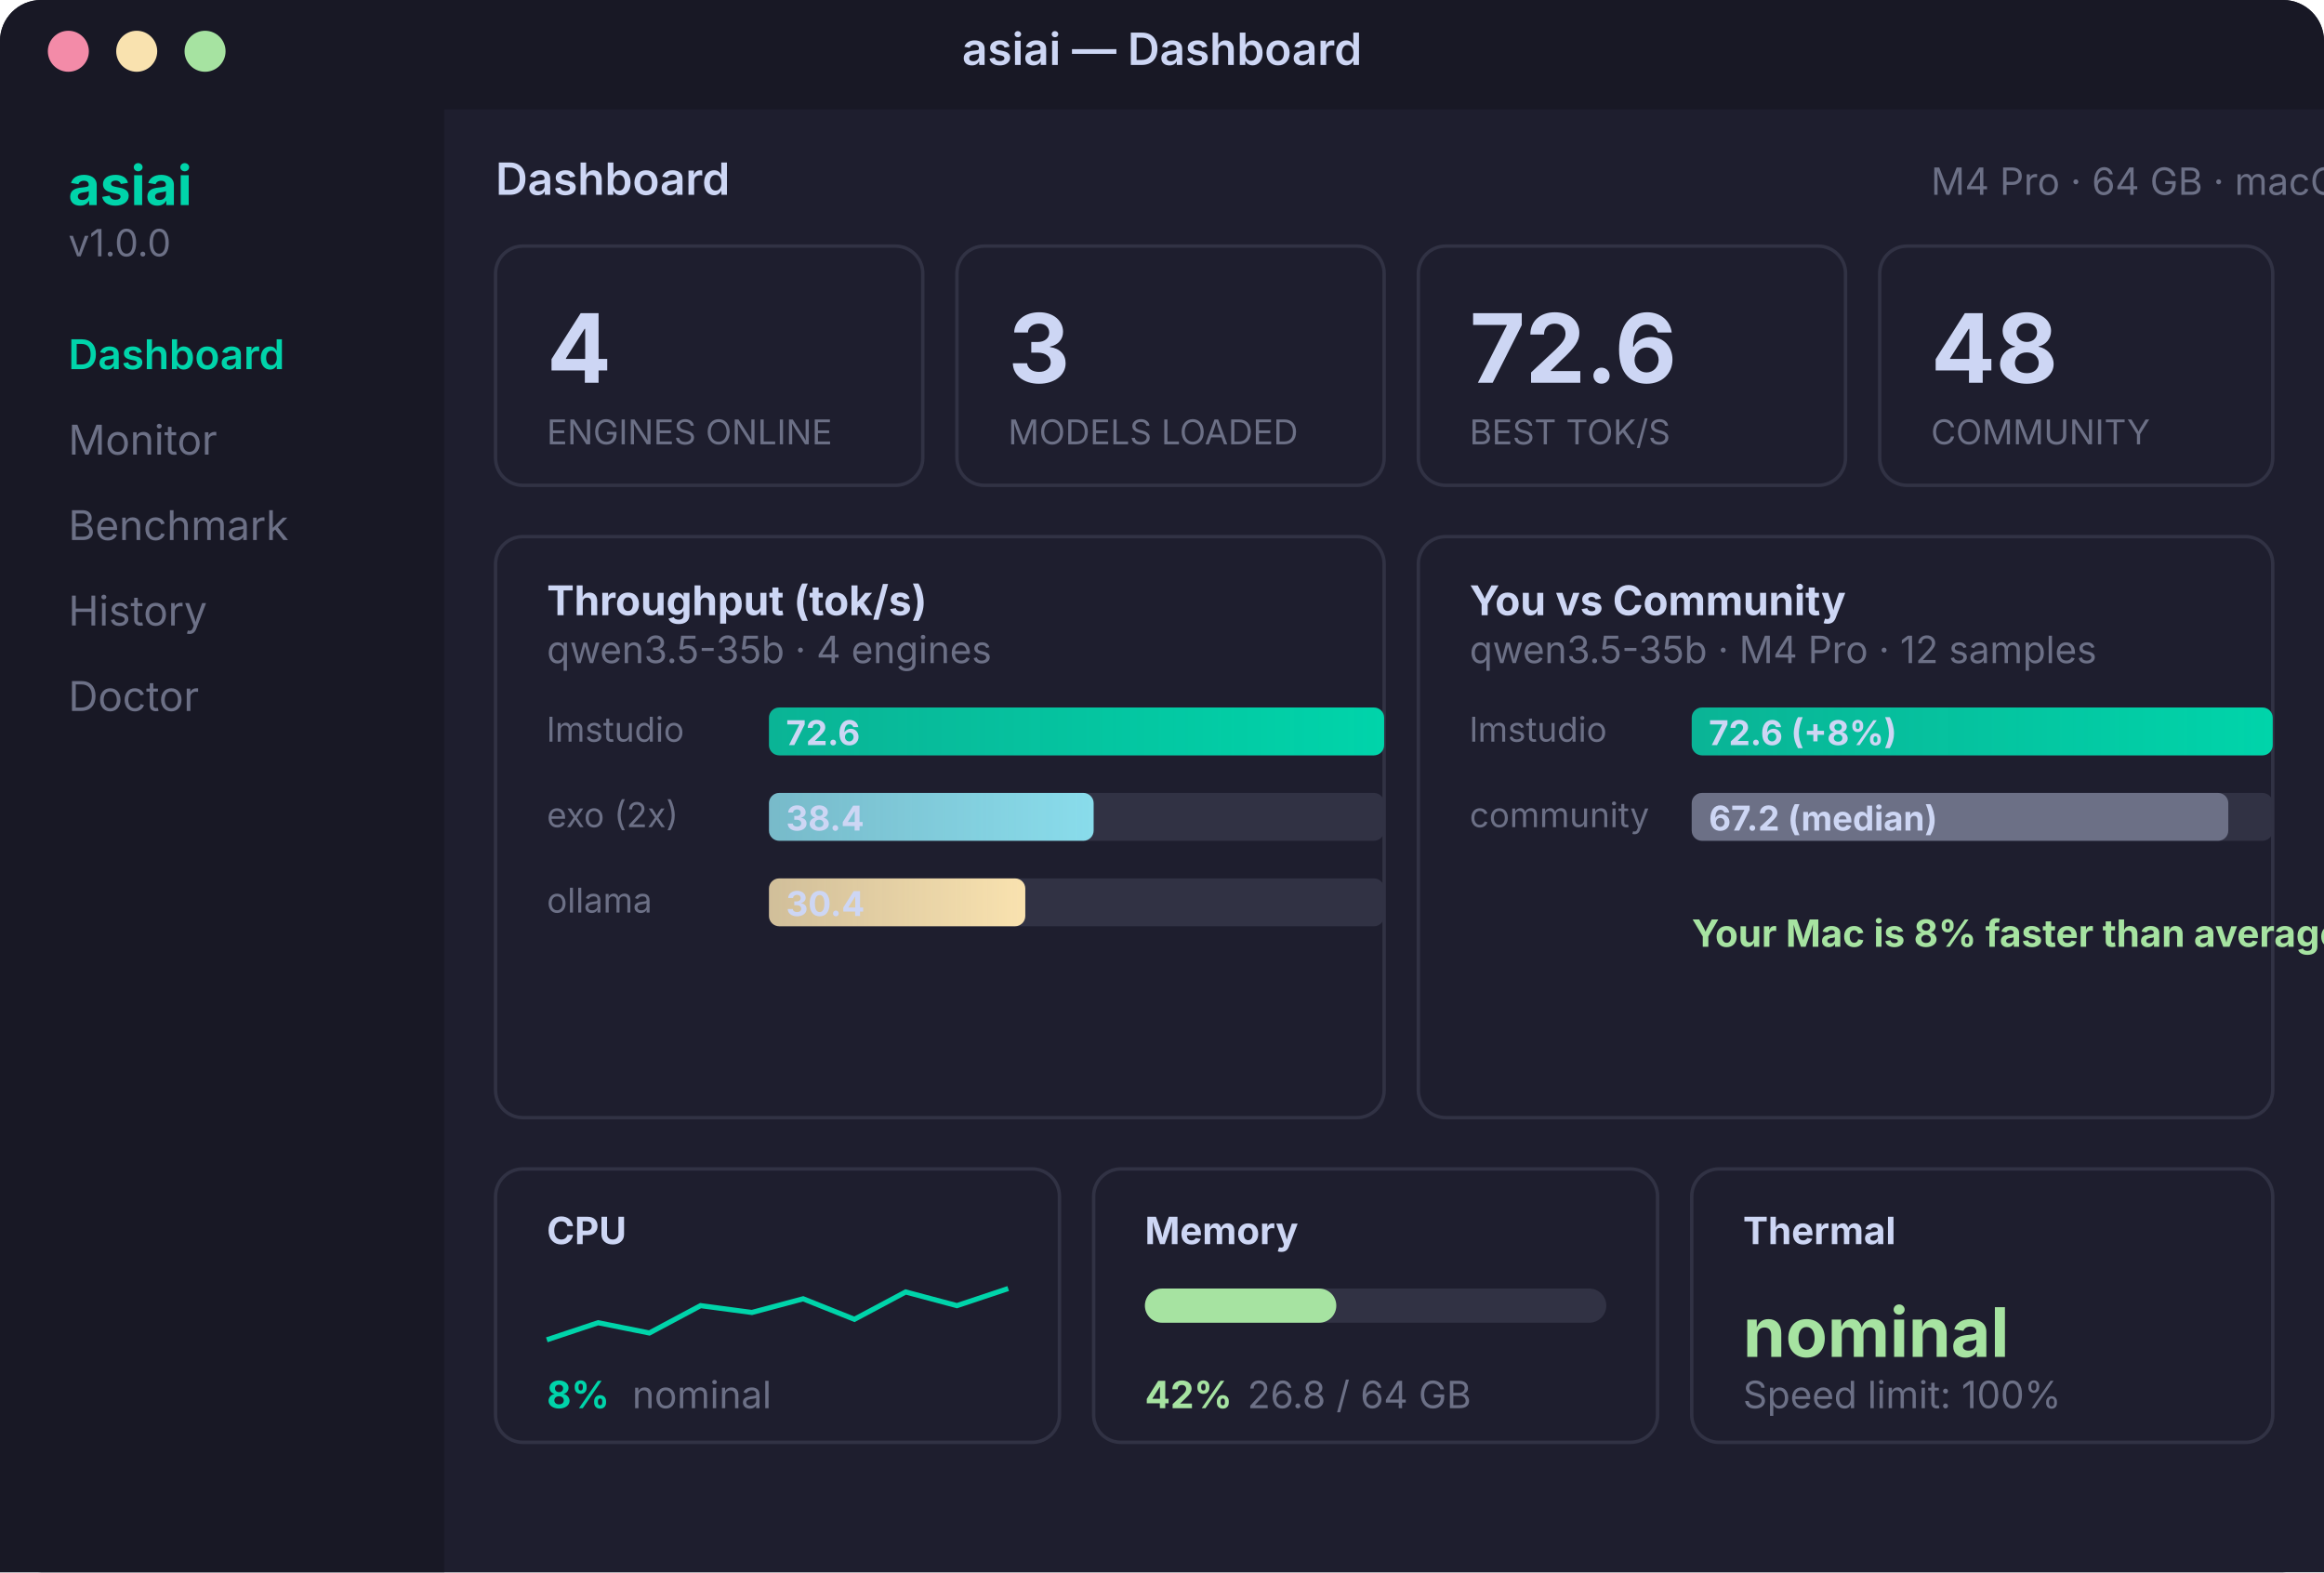
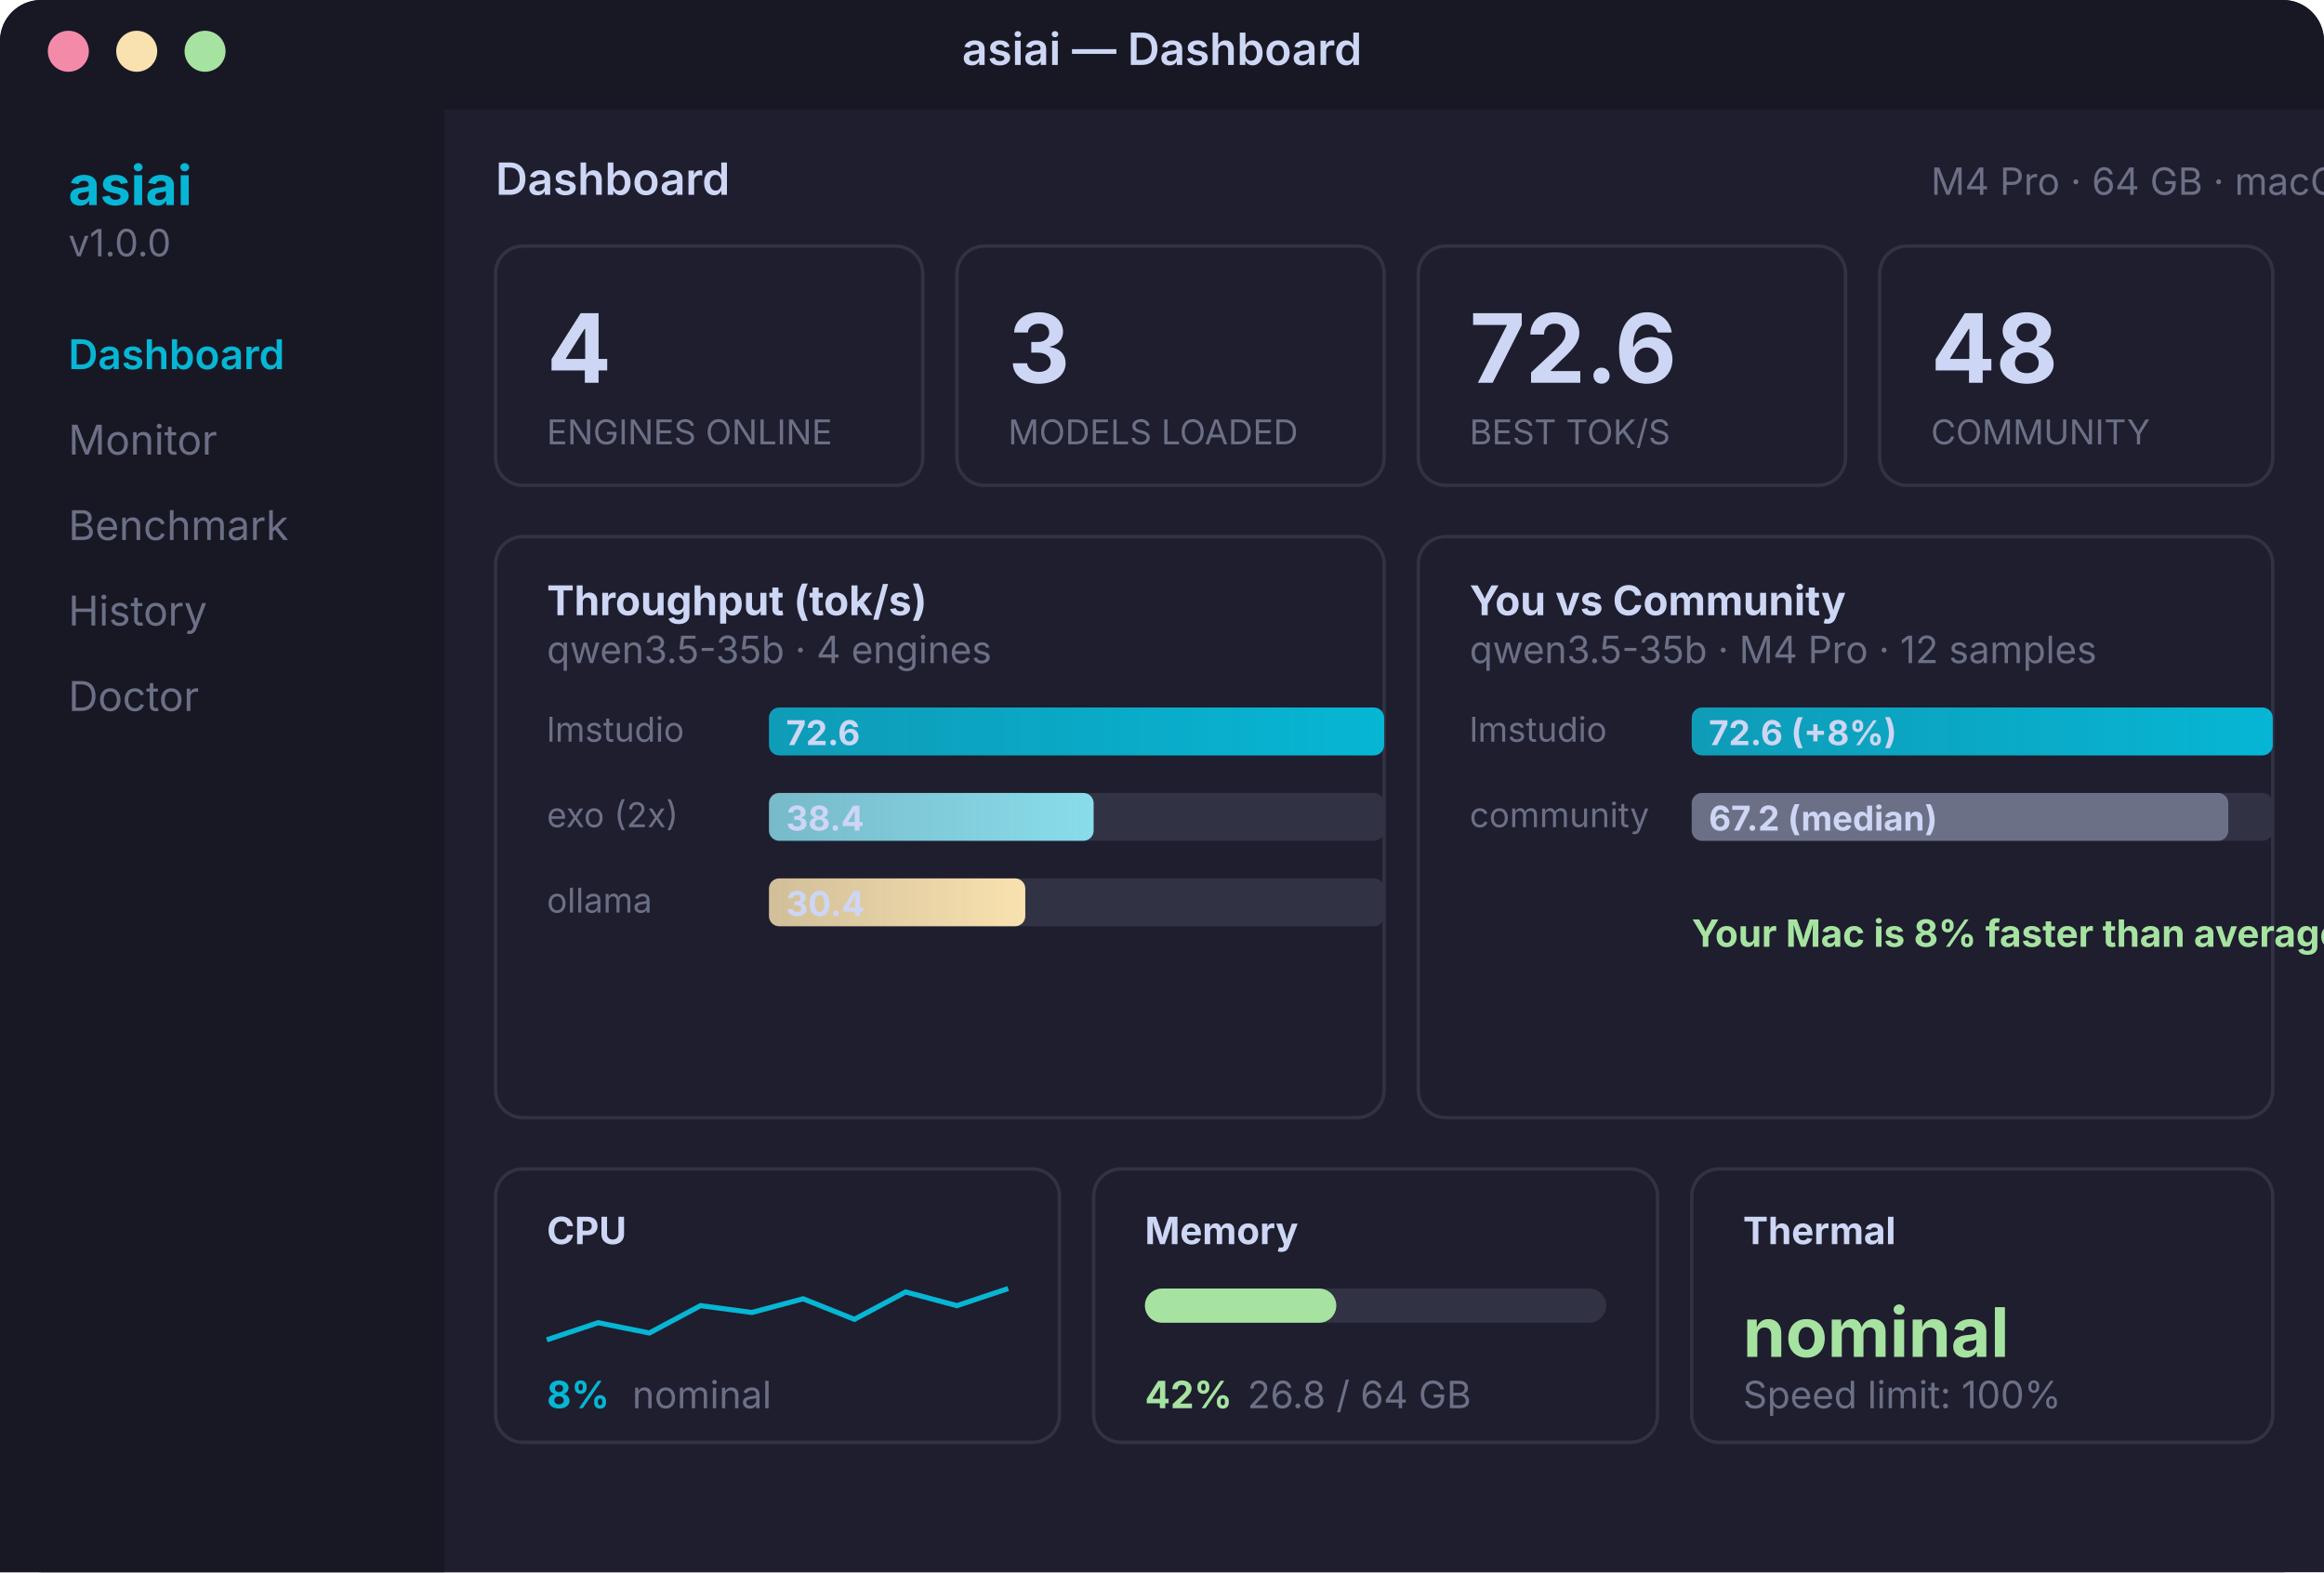
<svg xmlns="http://www.w3.org/2000/svg" width="680" height="460" font-family="'Inter','SF Pro','Helvetica Neue',sans-serif" font-size="12">
  <defs>
    <style>
      .bg { fill: #1e1e2e; }
      .frame { fill: #181825; }
      .card { fill: #1e1e2e; rx: 8; stroke: #313244; stroke-width: 1; }
      .sidebar { fill: #181825; }
      .dot-r { fill: #f38ba8; }
      .dot-y { fill: #f9e2af; }
      .dot-g { fill: #a6e3a1; }
      .title { fill: #cdd6f4; font-size: 13px; font-weight: 600; }
      .dim { fill: #6c7086; font-size: 11px; }
      .text { fill: #cdd6f4; }
      .small { font-size: 10px; }
      .green { fill: #a6e3a1; }
      .yellow { fill: #f9e2af; }
      .cyan { fill: #89dceb; }
      .red { fill: #f38ba8; }
-       .accent { fill: #00d4aa; }
+       .accent { fill: #06b6d4; }
      .bold { font-weight: 700; }
-       .nav-active { fill: #00d4aa; font-weight: 600; font-size: 12px; }
+       .nav-active { fill: #06b6d4; font-weight: 600; font-size: 12px; }
      .nav-item { fill: #6c7086; font-size: 12px; }
      .stat-big { fill: #cdd6f4; font-size: 28px; font-weight: 700; }
      .stat-label { fill: #6c7086; font-size: 10px; }
      .bar-bg { fill: #313244; }
    </style>
    <linearGradient id="chart1" x1="0" y1="0" x2="1" y2="0">
-       <stop offset="0%" stop-color="#00d4aa" stop-opacity="0.8" />
-       <stop offset="100%" stop-color="#00d4aa" />
+       <stop offset="0%" stop-color="#06b6d4" stop-opacity="0.8" />
+       <stop offset="100%" stop-color="#06b6d4" />
    </linearGradient>
    <linearGradient id="chart2" x1="0" y1="0" x2="1" y2="0">
      <stop offset="0%" stop-color="#89dceb" stop-opacity="0.8" />
      <stop offset="100%" stop-color="#89dceb" />
    </linearGradient>
    <linearGradient id="chart3" x1="0" y1="0" x2="1" y2="0">
      <stop offset="0%" stop-color="#f9e2af" stop-opacity="0.8" />
      <stop offset="100%" stop-color="#f9e2af" />
    </linearGradient>
  </defs>
  <rect class="frame" width="680" height="460" rx="12" />
  <rect class="bg" x="0" y="30" width="680" height="430" rx="0" />
  <rect fill="#181825" width="680" height="30" rx="12" />
  <rect fill="#181825" x="0" y="18" width="680" height="14" />
  <circle class="dot-r" cx="20" cy="15" r="6" />
  <circle class="dot-y" cx="40" cy="15" r="6" />
  <circle class="dot-g" cx="60" cy="15" r="6" />
  <text class="title" x="340" y="19" text-anchor="middle" font-size="12">asiai — Dashboard</text>
  <rect class="sidebar" x="0" y="30" width="130" height="430" />
  <text class="accent bold" x="20" y="60" font-size="16">asiai</text>
  <text class="dim" x="20" y="75" font-size="9">v1.0.0</text>
  <text class="nav-active" x="20" y="108">Dashboard</text>
  <text class="nav-item" x="20" y="133">Monitor</text>
  <text class="nav-item" x="20" y="158">Benchmark</text>
  <text class="nav-item" x="20" y="183">History</text>
  <text class="nav-item" x="20" y="208">Doctor</text>
  <g transform="translate(145, 42)">
    <text class="title" y="15" font-size="15">Dashboard</text>
    <text class="dim" y="15" x="420">M4 Pro · 64 GB · macOS 15.3</text>
    <rect class="card" x="0" y="30" width="125" height="70" rx="8" />
    <text class="stat-big" x="15" y="70">4</text>
    <text class="stat-label" x="15" y="88">ENGINES ONLINE</text>
    <rect class="card" x="135" y="30" width="125" height="70" rx="8" />
    <text class="stat-big" x="150" y="70">3</text>
    <text class="stat-label" x="150" y="88">MODELS LOADED</text>
    <rect class="card" x="270" y="30" width="125" height="70" rx="8" />
    <text class="stat-big accent" x="285" y="70">72.6</text>
    <text class="stat-label" x="285" y="88">BEST TOK/S</text>
    <rect class="card" x="405" y="30" width="115" height="70" rx="8" />
    <text class="stat-big cyan" x="420" y="70">48</text>
    <text class="stat-label" x="420" y="88">COMMUNITY</text>
    <rect class="card" x="0" y="115" width="260" height="170" rx="8" />
    <text class="text bold" x="15" y="138" font-size="12">Throughput (tok/s)</text>
    <text class="dim" x="15" y="152" font-size="9">qwen3.5-35b · 4 engines</text>
    <g transform="translate(15, 165)">
      <text class="dim small" x="0" y="10">lmstudio</text>
      <rect class="bar-bg" x="65" y="0" width="180" height="14" rx="3" />
      <rect fill="url(#chart1)" x="65" y="0" width="180" height="14" rx="3" />
      <text class="text small bold" x="70" y="11">72.6</text>
      <text class="dim small" x="0" y="35">exo (2x)</text>
      <rect class="bar-bg" x="65" y="25" width="180" height="14" rx="3" />
      <rect fill="url(#chart2)" x="65" y="25" width="95" height="14" rx="3" />
      <text class="text small bold" x="70" y="36">38.4</text>
      <text class="dim small" x="0" y="60">ollama</text>
      <rect class="bar-bg" x="65" y="50" width="180" height="14" rx="3" />
      <rect fill="url(#chart3)" x="65" y="50" width="75" height="14" rx="3" />
      <text class="text small bold" x="70" y="61">30.4</text>
    </g>
    <rect class="card" x="270" y="115" width="250" height="170" rx="8" />
    <text class="text bold" x="285" y="138" font-size="12">You vs Community</text>
    <text class="dim" x="285" y="152" font-size="9">qwen3.5-35b · M4 Pro · 12 samples</text>
    <g transform="translate(285, 165)">
      <text class="dim small" x="0" y="10">lmstudio</text>
      <rect class="bar-bg" x="65" y="0" width="170" height="14" rx="3" />
      <rect fill="url(#chart1)" x="65" y="0" width="170" height="14" rx="3" />
      <text class="text small bold" x="70" y="11">72.6 (+8%)</text>
      <text class="dim small" x="0" y="35">community</text>
      <rect class="bar-bg" x="65" y="25" width="170" height="14" rx="3" />
      <rect fill="#6c7086" x="65" y="25" width="157" height="14" rx="3" />
      <text class="text small bold" x="70" y="36">67.2 (median)</text>
      <text class="green bold" x="65" y="70" font-size="11">Your Mac is 8% faster than average</text>
    </g>
    <rect class="card" x="0" y="300" width="165" height="80" rx="8" />
    <text class="text bold" x="15" y="322" font-size="11">CPU</text>
-     <polyline fill="none" stroke="#00d4aa" stroke-width="1.5" points="15,350 30,345 45,348 60,340 75,342 90,338 105,344 120,336 135,340 150,335" />
+     <polyline fill="none" stroke="#06b6d4" stroke-width="1.5" points="15,350 30,345 45,348 60,340 75,342 90,338 105,344 120,336 135,340 150,335" />
    <text class="accent bold" x="15" y="370" font-size="11">8%</text>
    <text class="dim" x="40" y="370">nominal</text>
    <rect class="card" x="175" y="300" width="165" height="80" rx="8" />
    <text class="text bold" x="190" y="322" font-size="11">Memory</text>
    <rect class="bar-bg" x="190" y="335" width="135" height="10" rx="5" />
    <rect fill="#a6e3a1" x="190" y="335" width="56" height="10" rx="5" />
    <text class="green bold" x="190" y="370" font-size="11">42%</text>
    <text class="dim" x="220" y="370">26.8 / 64 GB</text>
    <rect class="card" x="350" y="300" width="170" height="80" rx="8" />
    <text class="text bold" x="365" y="322" font-size="11">Thermal</text>
    <text class="green bold" x="365" y="355" font-size="20">nominal</text>
    <text class="dim" x="365" y="370">Speed limit: 100%</text>
  </g>
</svg>
